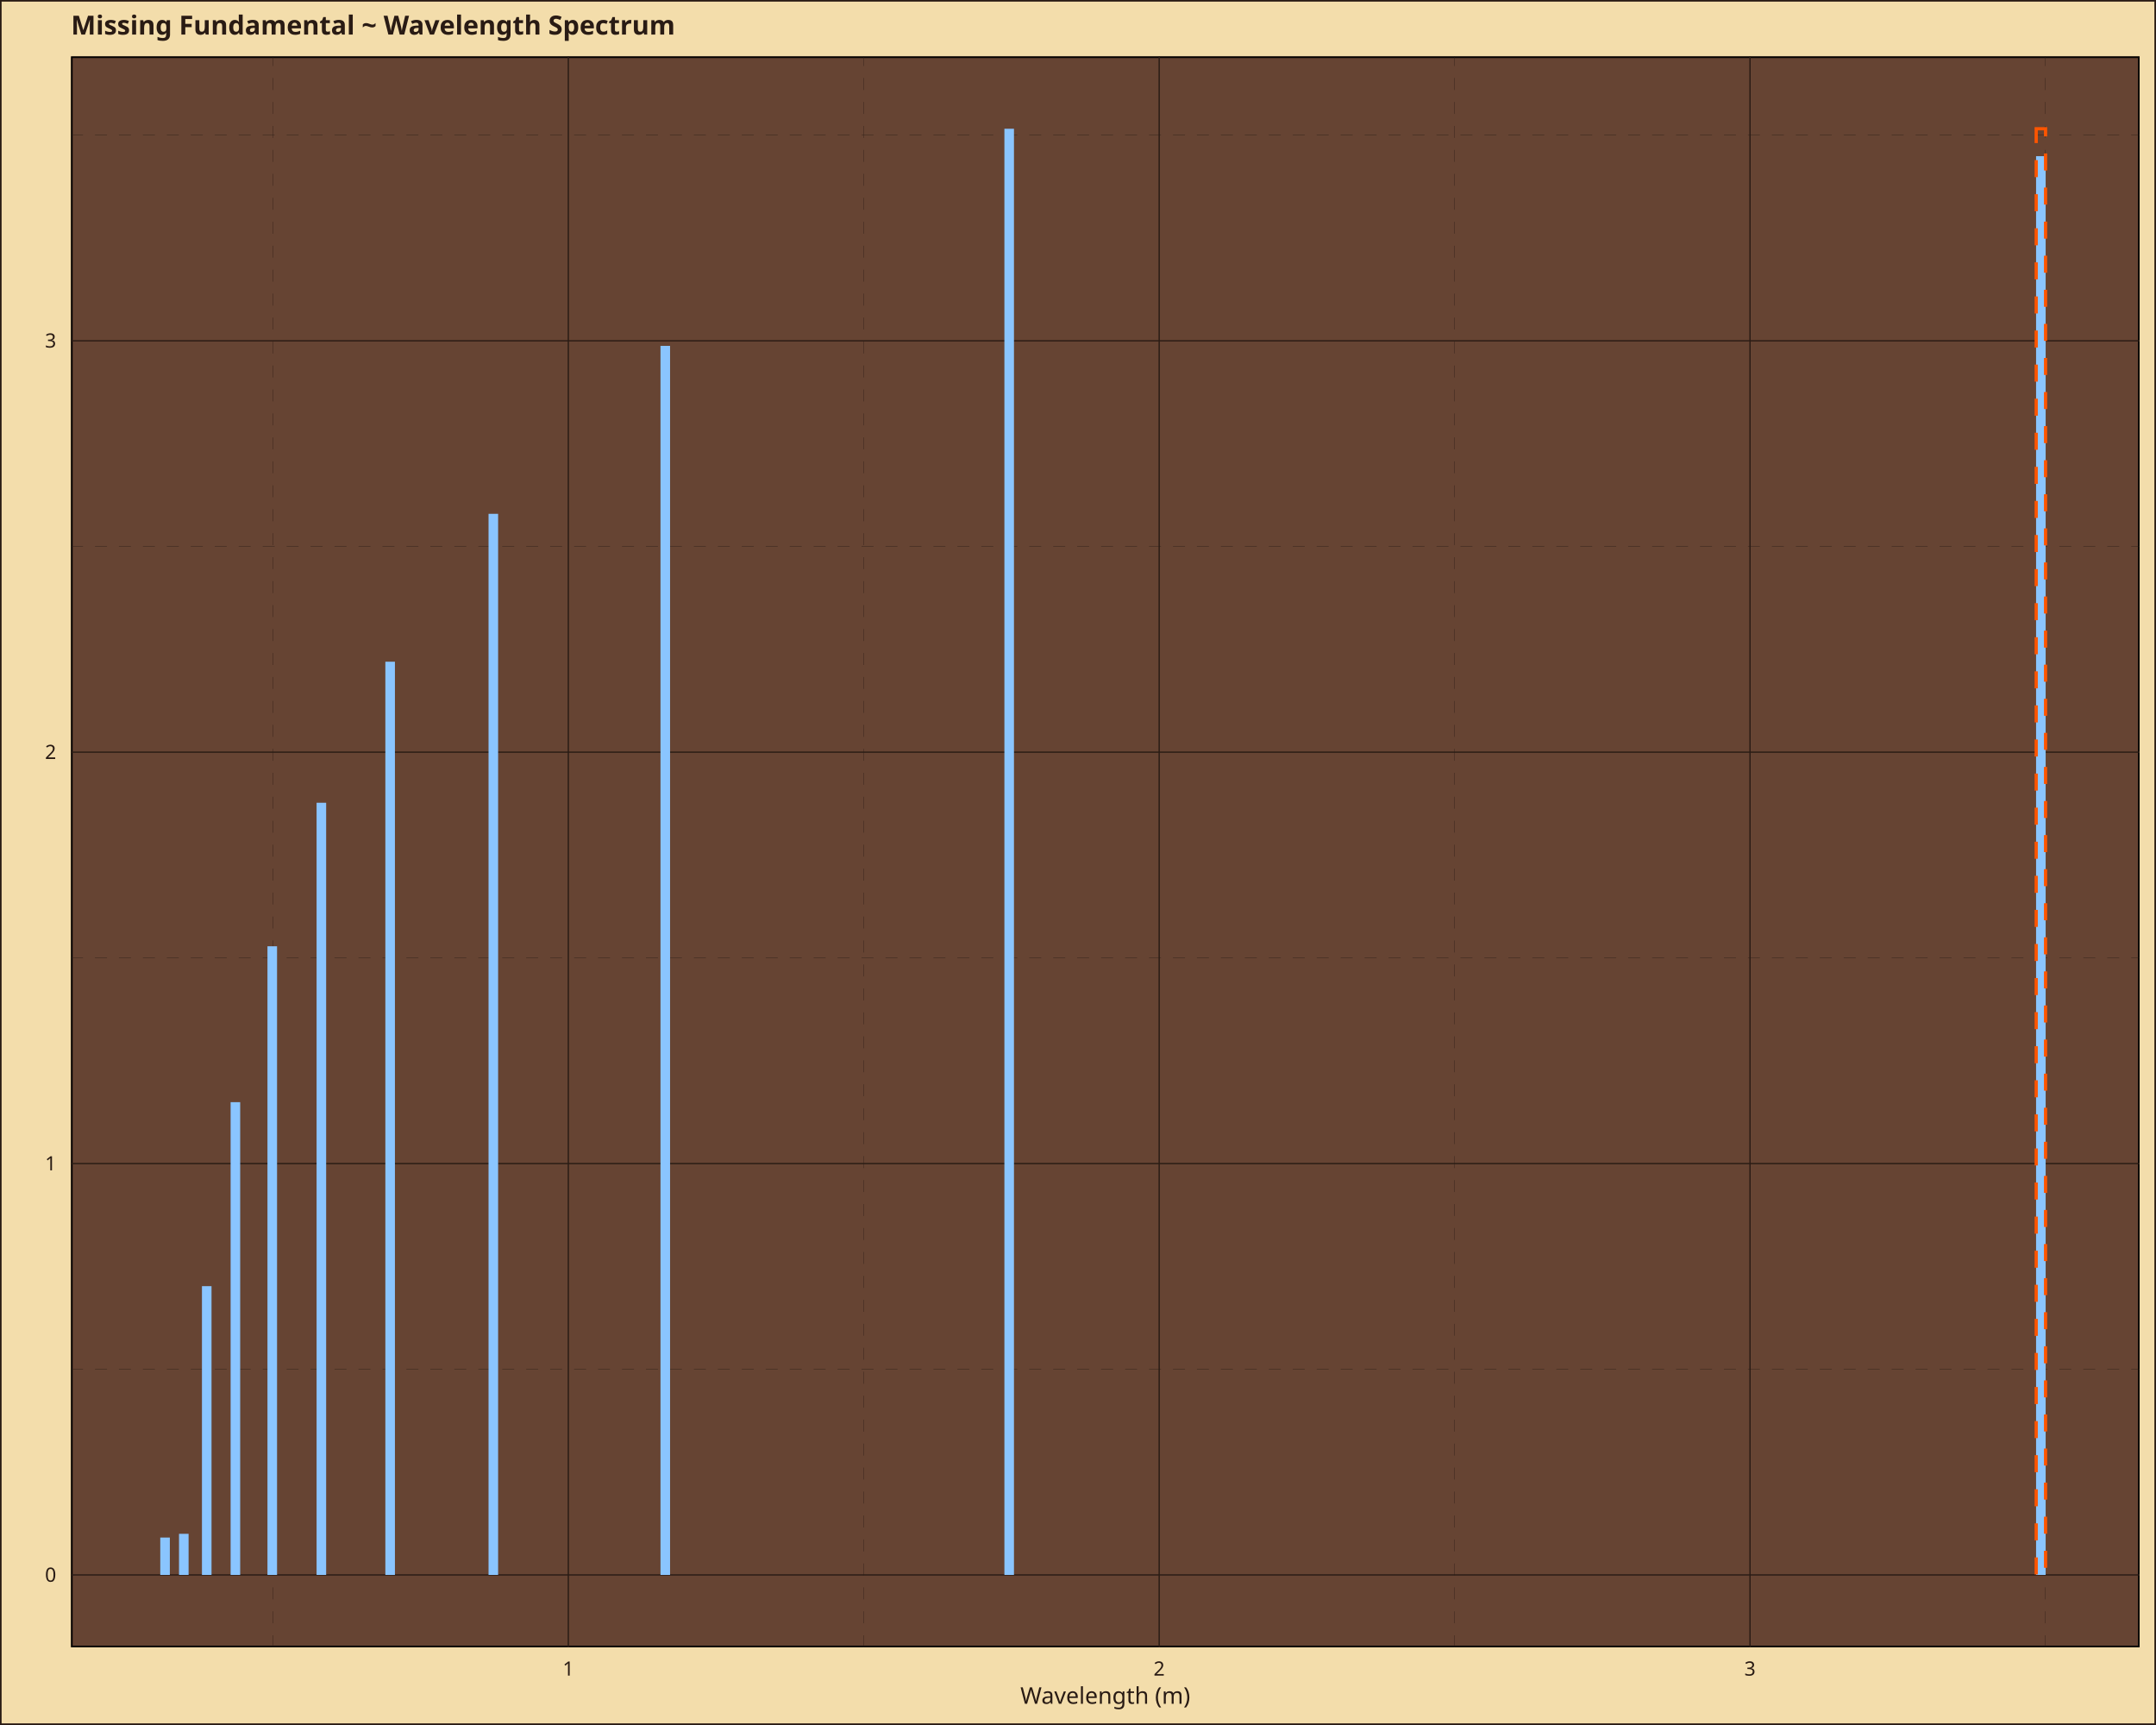
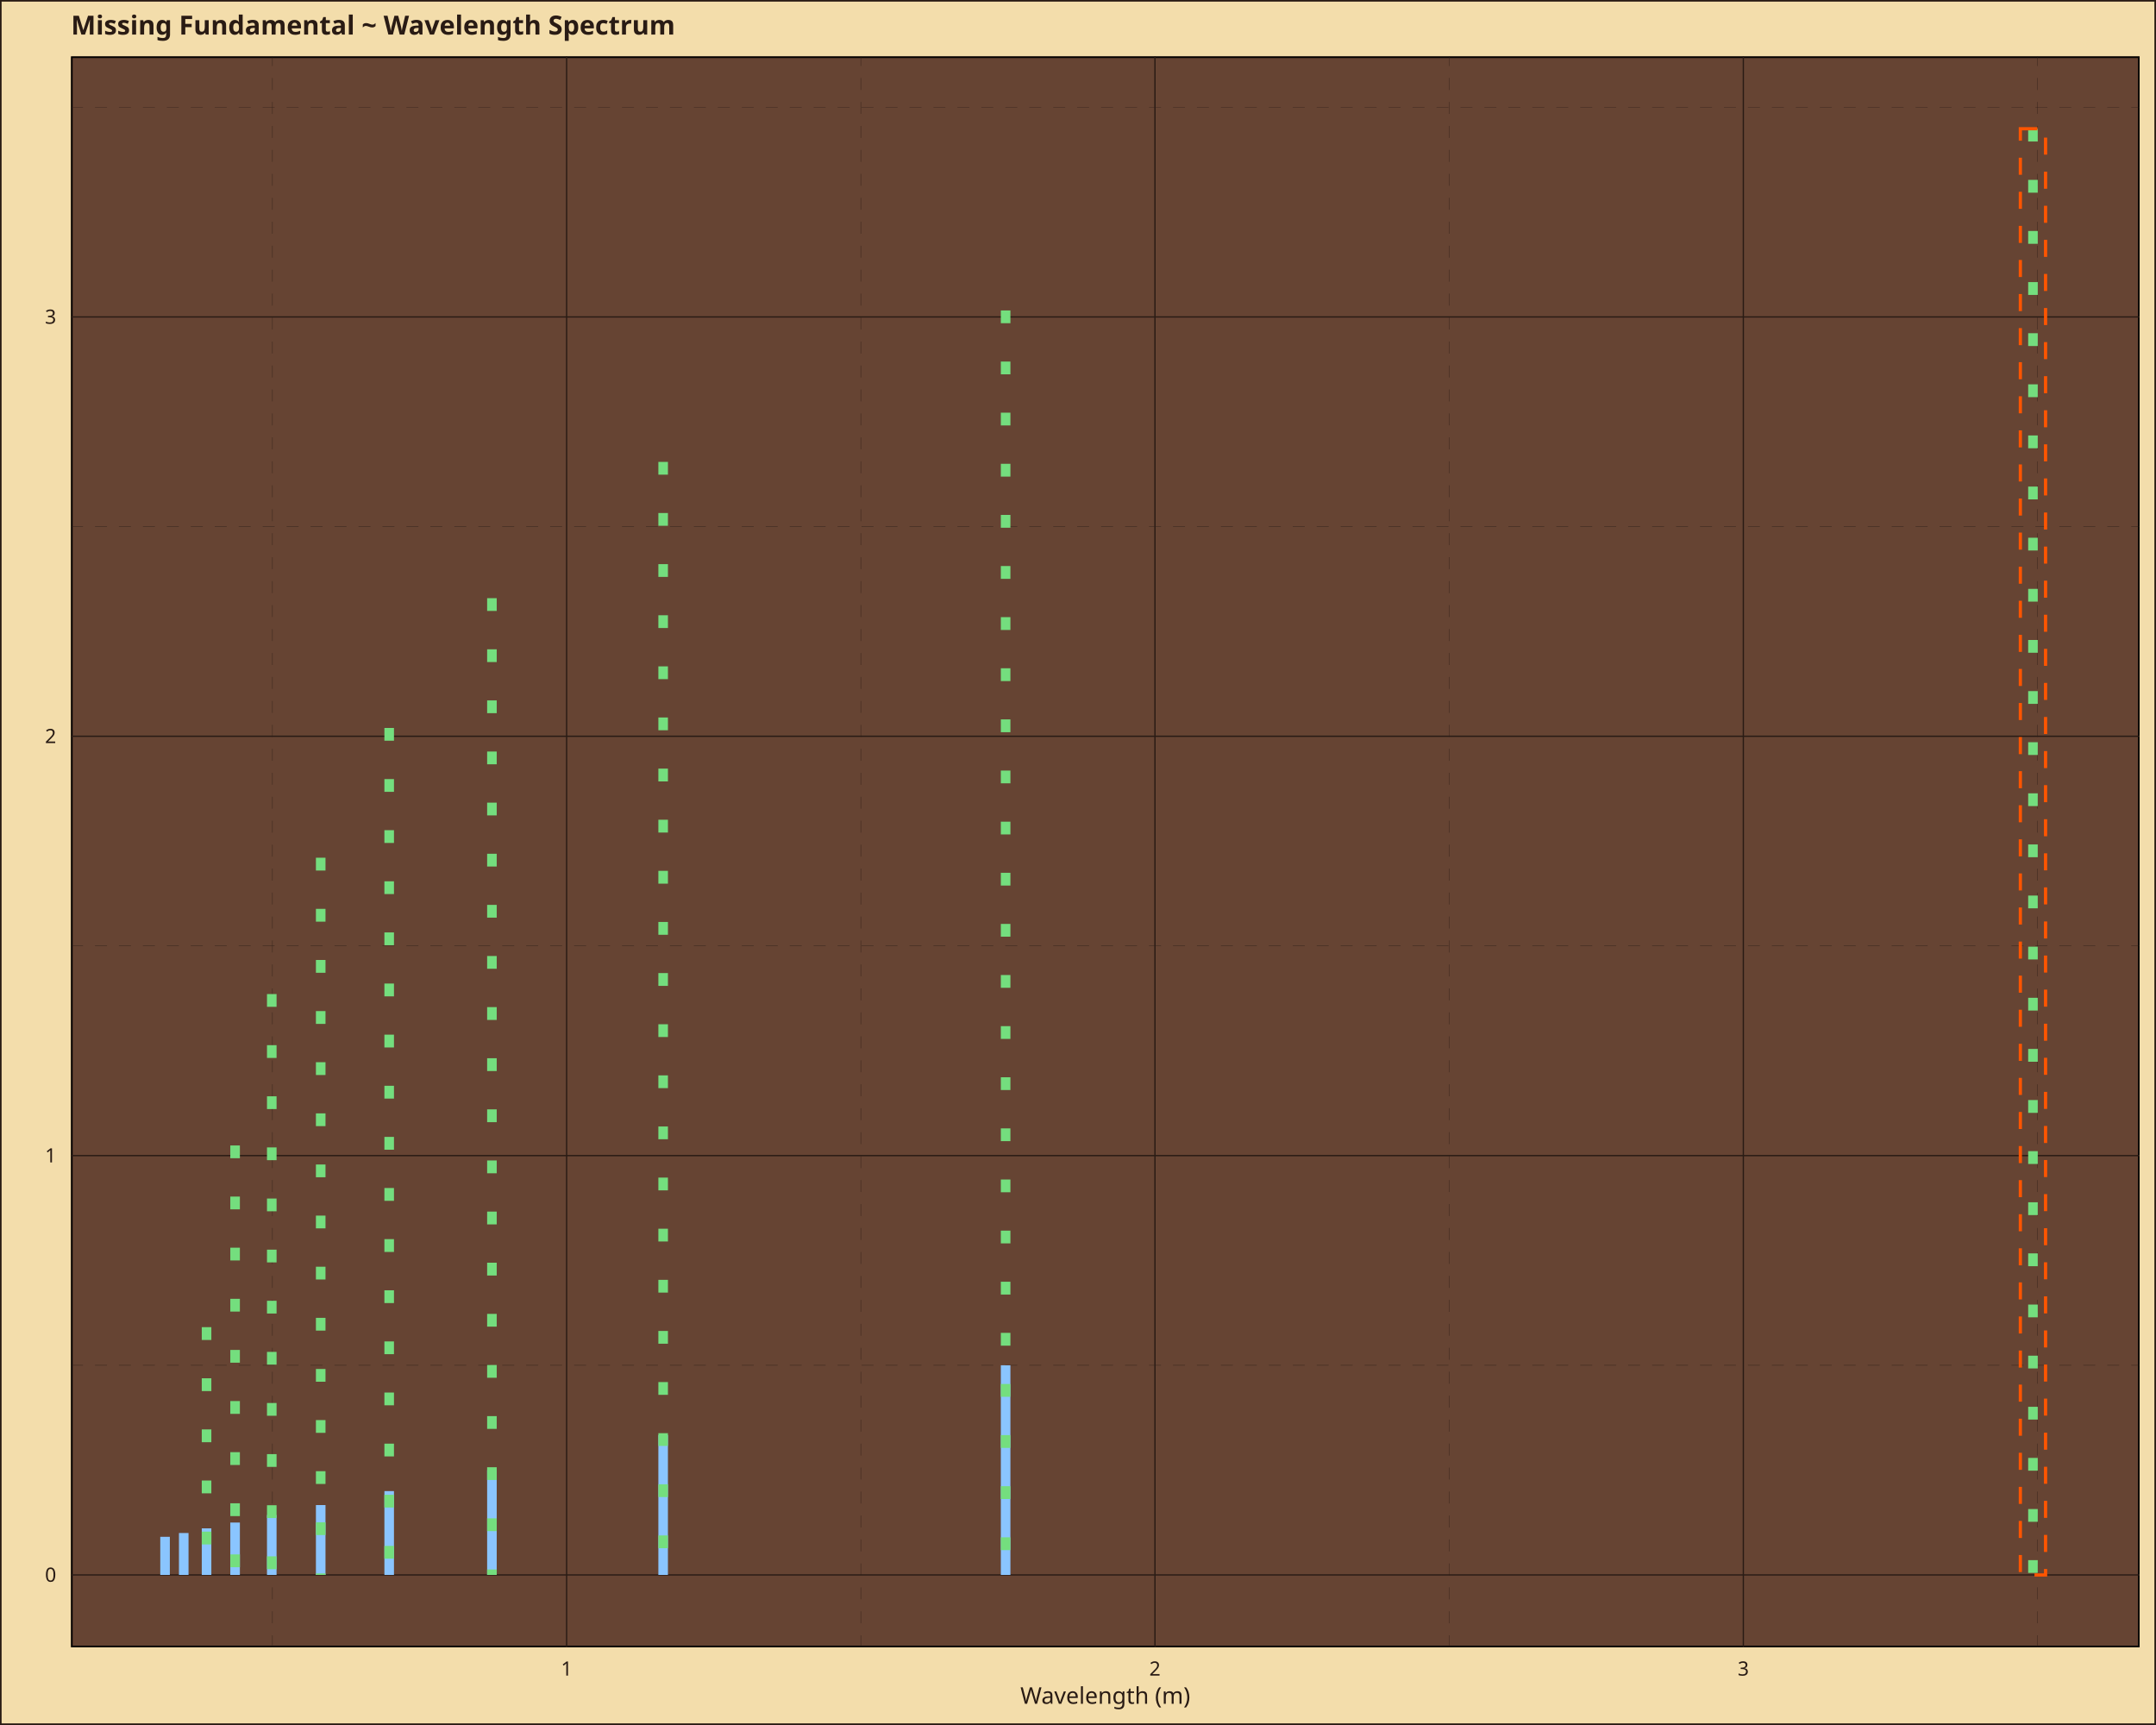
<svg xmlns="http://www.w3.org/2000/svg" class="svglite" data-engine-version="2.0" width="720.00pt" height="576.00pt" viewBox="0 0 720.00 576.00">
  <defs>
    <style type="text/css">
    .svglite line, .svglite polyline, .svglite polygon, .svglite path, .svglite rect, .svglite circle {
      fill: none;
      stroke: #000000;
      stroke-linecap: round;
      stroke-linejoin: round;
      stroke-miterlimit: 10.00;
    }
  </style>
  </defs>
  <rect width="100%" height="100%" style="stroke: none; fill: #FFFFFF;" />
  <defs>
    <clipPath id="cpMC4wMHw3MjAuMDB8MC4wMHw1NzYuMDA=">
      <rect x="0.00" y="0.00" width="720.00" height="576.00" />
    </clipPath>
  </defs>
  <g clip-path="url(#cpMC4wMHw3MjAuMDB8MC4wMHw1NzYuMDA=)">
    <rect x="0.00" y="0.00" width="720.00" height="576.00" style="stroke-width: 1.07; stroke: #291B14; fill: #F3DDAB;" />
  </g>
  <defs>
    <clipPath id="cpMjMuNzJ8NzE0LjUyfDE4Ljg0fDU1MC4wNA==">
      <rect x="23.72" y="18.84" width="690.80" height="531.20" />
    </clipPath>
  </defs>
  <g clip-path="url(#cpMjMuNzJ8NzE0LjUyfDE4Ljg0fDU1MC4wNA==)">
    <rect x="23.72" y="18.84" width="690.80" height="531.20" style="stroke-width: 1.07; fill: #664433;" />
-     <polyline points="23.72,457.21 714.52,457.21 " style="stroke-width: 0.11; stroke: #291B14; stroke-dasharray: 4.00,4.00; stroke-linecap: butt;" />
-     <polyline points="23.72,319.85 714.52,319.85 " style="stroke-width: 0.11; stroke: #291B14; stroke-dasharray: 4.00,4.00; stroke-linecap: butt;" />
-     <polyline points="23.72,182.48 714.52,182.48 " style="stroke-width: 0.11; stroke: #291B14; stroke-dasharray: 4.00,4.00; stroke-linecap: butt;" />
-     <polyline points="23.72,45.12 714.52,45.12 " style="stroke-width: 0.11; stroke: #291B14; stroke-dasharray: 4.00,4.00; stroke-linecap: butt;" />
-     <polyline points="91.13,550.04 91.13,18.84 " style="stroke-width: 0.11; stroke: #291B14; stroke-dasharray: 4.00,4.00; stroke-linecap: butt;" />
-     <polyline points="288.45,550.04 288.45,18.84 " style="stroke-width: 0.11; stroke: #291B14; stroke-dasharray: 4.00,4.00; stroke-linecap: butt;" />
-     <polyline points="485.76,550.04 485.76,18.84 " style="stroke-width: 0.11; stroke: #291B14; stroke-dasharray: 4.00,4.00; stroke-linecap: butt;" />
-     <polyline points="683.08,550.04 683.08,18.84 " style="stroke-width: 0.11; stroke: #291B14; stroke-dasharray: 4.00,4.00; stroke-linecap: butt;" />
+     <polyline points="23.72,455.88 714.52,455.88 " style="stroke-width: 0.11; stroke: #291B14; stroke-dasharray: 4.00,4.00; stroke-linecap: butt;" />
+     <polyline points="23.72,315.86 714.52,315.86 " style="stroke-width: 0.11; stroke: #291B14; stroke-dasharray: 4.00,4.00; stroke-linecap: butt;" />
+     <polyline points="23.72,175.84 714.52,175.84 " style="stroke-width: 0.11; stroke: #291B14; stroke-dasharray: 4.00,4.00; stroke-linecap: butt;" />
+     <polyline points="23.72,35.82 714.52,35.82 " style="stroke-width: 0.11; stroke: #291B14; stroke-dasharray: 4.00,4.00; stroke-linecap: butt;" />
+     <polyline points="90.98,550.04 90.98,18.84 " style="stroke-width: 0.11; stroke: #291B14; stroke-dasharray: 4.00,4.00; stroke-linecap: butt;" />
+     <polyline points="287.46,550.04 287.46,18.84 " style="stroke-width: 0.11; stroke: #291B14; stroke-dasharray: 4.00,4.00; stroke-linecap: butt;" />
+     <polyline points="483.94,550.04 483.94,18.84 " style="stroke-width: 0.11; stroke: #291B14; stroke-dasharray: 4.00,4.00; stroke-linecap: butt;" />
+     <polyline points="680.43,550.04 680.43,18.84 " style="stroke-width: 0.11; stroke: #291B14; stroke-dasharray: 4.00,4.00; stroke-linecap: butt;" />
    <polyline points="23.72,525.89 714.52,525.89 " style="stroke-width: 0.43; stroke: #291B14; stroke-linecap: butt;" />
-     <polyline points="23.72,388.53 714.52,388.53 " style="stroke-width: 0.43; stroke: #291B14; stroke-linecap: butt;" />
-     <polyline points="23.72,251.16 714.52,251.16 " style="stroke-width: 0.43; stroke: #291B14; stroke-linecap: butt;" />
-     <polyline points="23.72,113.80 714.52,113.80 " style="stroke-width: 0.43; stroke: #291B14; stroke-linecap: butt;" />
-     <polyline points="189.79,550.04 189.79,18.84 " style="stroke-width: 0.43; stroke: #291B14; stroke-linecap: butt;" />
-     <polyline points="387.11,550.04 387.11,18.84 " style="stroke-width: 0.43; stroke: #291B14; stroke-linecap: butt;" />
-     <polyline points="584.42,550.04 584.42,18.84 " style="stroke-width: 0.43; stroke: #291B14; stroke-linecap: butt;" />
-     <line x1="55.12" y1="513.41" x2="55.12" y2="525.89" style="stroke-width: 3.20; stroke: #8AC5FF; stroke-linecap: butt;" />
-     <line x1="61.38" y1="512.16" x2="61.38" y2="525.89" style="stroke-width: 3.20; stroke: #8AC5FF; stroke-linecap: butt;" />
-     <line x1="69.04" y1="429.46" x2="69.04" y2="525.89" style="stroke-width: 3.20; stroke: #8AC5FF; stroke-linecap: butt;" />
-     <line x1="78.61" y1="368.03" x2="78.61" y2="525.89" style="stroke-width: 3.20; stroke: #8AC5FF; stroke-linecap: butt;" />
-     <line x1="90.92" y1="315.97" x2="90.92" y2="525.89" style="stroke-width: 3.20; stroke: #8AC5FF; stroke-linecap: butt;" />
-     <line x1="107.32" y1="268.06" x2="107.32" y2="525.89" style="stroke-width: 3.20; stroke: #8AC5FF; stroke-linecap: butt;" />
-     <line x1="130.29" y1="220.96" x2="130.29" y2="525.89" style="stroke-width: 3.20; stroke: #8AC5FF; stroke-linecap: butt;" />
-     <line x1="164.75" y1="171.58" x2="164.75" y2="525.89" style="stroke-width: 3.20; stroke: #8AC5FF; stroke-linecap: butt;" />
-     <line x1="222.17" y1="115.49" x2="222.17" y2="525.89" style="stroke-width: 3.20; stroke: #8AC5FF; stroke-linecap: butt;" />
-     <line x1="337.02" y1="42.99" x2="337.02" y2="525.89" style="stroke-width: 3.20; stroke: #8AC5FF; stroke-linecap: butt;" />
-     <line x1="681.55" y1="52.14" x2="681.55" y2="525.89" style="stroke-width: 3.20; stroke: #8AC5FF; stroke-linecap: butt;" />
-     <rect x="679.99" y="42.99" width="3.13" height="482.91" style="stroke-width: 1.07; stroke: #FF5500; stroke-dasharray: 5.69,5.69; stroke-linecap: butt; stroke-linejoin: miter;" />
+     <polyline points="23.72,385.87 714.52,385.87 " style="stroke-width: 0.43; stroke: #291B14; stroke-linecap: butt;" />
+     <polyline points="23.72,245.85 714.52,245.85 " style="stroke-width: 0.43; stroke: #291B14; stroke-linecap: butt;" />
+     <polyline points="23.72,105.83 714.52,105.83 " style="stroke-width: 0.43; stroke: #291B14; stroke-linecap: butt;" />
+     <polyline points="189.22,550.04 189.22,18.84 " style="stroke-width: 0.43; stroke: #291B14; stroke-linecap: butt;" />
+     <polyline points="385.70,550.04 385.70,18.84 " style="stroke-width: 0.43; stroke: #291B14; stroke-linecap: butt;" />
+     <polyline points="582.19,550.04 582.19,18.84 " style="stroke-width: 0.43; stroke: #291B14; stroke-linecap: butt;" />
+     <line x1="55.12" y1="513.16" x2="55.12" y2="525.89" style="stroke-width: 3.20; stroke: #8AC5FF; stroke-linecap: butt;" />
+     <line x1="61.36" y1="511.89" x2="61.36" y2="525.89" style="stroke-width: 3.20; stroke: #8AC5FF; stroke-linecap: butt;" />
+     <line x1="68.98" y1="510.34" x2="68.98" y2="525.89" style="stroke-width: 3.20; stroke: #8AC5FF; stroke-linecap: butt;" />
+     <line x1="78.51" y1="508.39" x2="78.51" y2="525.89" style="stroke-width: 3.20; stroke: #8AC5FF; stroke-linecap: butt;" />
+     <line x1="90.76" y1="505.89" x2="90.76" y2="525.89" style="stroke-width: 3.20; stroke: #8AC5FF; stroke-linecap: butt;" />
+     <line x1="107.10" y1="502.56" x2="107.10" y2="525.89" style="stroke-width: 3.20; stroke: #8AC5FF; stroke-linecap: butt;" />
+     <line x1="129.97" y1="497.89" x2="129.97" y2="525.89" style="stroke-width: 3.20; stroke: #8AC5FF; stroke-linecap: butt;" />
+     <line x1="164.28" y1="490.89" x2="164.28" y2="525.89" style="stroke-width: 3.20; stroke: #8AC5FF; stroke-linecap: butt;" />
+     <line x1="221.46" y1="479.22" x2="221.46" y2="525.89" style="stroke-width: 3.20; stroke: #8AC5FF; stroke-linecap: butt;" />
+     <line x1="335.83" y1="455.88" x2="335.83" y2="525.89" style="stroke-width: 3.20; stroke: #8AC5FF; stroke-linecap: butt;" />
+     <line x1="68.98" y1="443.16" x2="68.98" y2="525.89" style="stroke-width: 3.20; stroke: #74DE7E; stroke-dasharray: 4.27,12.80; stroke-linecap: butt;" />
+     <line x1="78.51" y1="382.48" x2="78.51" y2="525.89" style="stroke-width: 3.20; stroke: #74DE7E; stroke-dasharray: 4.27,12.80; stroke-linecap: butt;" />
+     <line x1="90.76" y1="331.92" x2="90.76" y2="525.89" style="stroke-width: 3.20; stroke: #74DE7E; stroke-dasharray: 4.27,12.80; stroke-linecap: butt;" />
+     <line x1="107.10" y1="286.41" x2="107.10" y2="525.89" style="stroke-width: 3.20; stroke: #74DE7E; stroke-dasharray: 4.27,12.80; stroke-linecap: butt;" />
+     <line x1="129.97" y1="243.07" x2="129.97" y2="525.89" style="stroke-width: 3.20; stroke: #74DE7E; stroke-dasharray: 4.27,12.80; stroke-linecap: butt;" />
+     <line x1="164.28" y1="199.73" x2="164.28" y2="525.89" style="stroke-width: 3.20; stroke: #74DE7E; stroke-dasharray: 4.27,12.80; stroke-linecap: butt;" />
+     <line x1="221.46" y1="154.23" x2="221.46" y2="525.89" style="stroke-width: 3.20; stroke: #74DE7E; stroke-dasharray: 4.27,12.80; stroke-linecap: butt;" />
+     <line x1="335.83" y1="103.66" x2="335.83" y2="525.89" style="stroke-width: 3.20; stroke: #74DE7E; stroke-dasharray: 4.27,12.80; stroke-linecap: butt;" />
+     <line x1="678.91" y1="42.99" x2="678.91" y2="525.89" style="stroke-width: 3.20; stroke: #74DE7E; stroke-dasharray: 4.27,12.80; stroke-linecap: butt;" />
+     <rect x="674.70" y="42.99" width="8.42" height="482.91" style="stroke-width: 1.07; stroke: #FF5500; stroke-dasharray: 5.69,5.69; stroke-linecap: butt; stroke-linejoin: miter;" />
  </g>
  <g clip-path="url(#cpMC4wMHw3MjAuMDB8MC4wMHw1NzYuMDA=)">
    <text x="18.79" y="528.17" text-anchor="end" style="font-size: 6.60px; fill: #291B14; font-family: sans;" textLength="3.67px" lengthAdjust="spacingAndGlyphs">0</text>
-     <text x="18.79" y="390.80" text-anchor="end" style="font-size: 6.60px; fill: #291B14; font-family: sans;" textLength="3.67px" lengthAdjust="spacingAndGlyphs">1</text>
-     <text x="18.79" y="253.44" text-anchor="end" style="font-size: 6.60px; fill: #291B14; font-family: sans;" textLength="3.67px" lengthAdjust="spacingAndGlyphs">2</text>
-     <text x="18.79" y="116.07" text-anchor="end" style="font-size: 6.60px; fill: #291B14; font-family: sans;" textLength="3.67px" lengthAdjust="spacingAndGlyphs">3</text>
-     <text x="189.79" y="559.51" text-anchor="middle" style="font-size: 6.60px; fill: #291B14; font-family: sans;" textLength="3.67px" lengthAdjust="spacingAndGlyphs">1</text>
-     <text x="387.11" y="559.51" text-anchor="middle" style="font-size: 6.60px; fill: #291B14; font-family: sans;" textLength="3.67px" lengthAdjust="spacingAndGlyphs">2</text>
-     <text x="584.42" y="559.51" text-anchor="middle" style="font-size: 6.60px; fill: #291B14; font-family: sans;" textLength="3.67px" lengthAdjust="spacingAndGlyphs">3</text>
+     <text x="18.79" y="388.15" text-anchor="end" style="font-size: 6.60px; fill: #291B14; font-family: sans;" textLength="3.67px" lengthAdjust="spacingAndGlyphs">1</text>
+     <text x="18.79" y="248.13" text-anchor="end" style="font-size: 6.60px; fill: #291B14; font-family: sans;" textLength="3.67px" lengthAdjust="spacingAndGlyphs">2</text>
+     <text x="18.79" y="108.11" text-anchor="end" style="font-size: 6.60px; fill: #291B14; font-family: sans;" textLength="3.67px" lengthAdjust="spacingAndGlyphs">3</text>
+     <text x="189.22" y="559.51" text-anchor="middle" style="font-size: 6.60px; fill: #291B14; font-family: sans;" textLength="3.67px" lengthAdjust="spacingAndGlyphs">1</text>
+     <text x="385.70" y="559.51" text-anchor="middle" style="font-size: 6.60px; fill: #291B14; font-family: sans;" textLength="3.67px" lengthAdjust="spacingAndGlyphs">2</text>
+     <text x="582.19" y="559.51" text-anchor="middle" style="font-size: 6.60px; fill: #291B14; font-family: sans;" textLength="3.67px" lengthAdjust="spacingAndGlyphs">3</text>
    <text x="369.12" y="568.92" text-anchor="middle" style="font-size: 7.70px; fill: #291B14; font-family: sans;" textLength="54.35px" lengthAdjust="spacingAndGlyphs">Wavelength (m)</text>
    <text x="23.72" y="11.54" style="font-size: 8.80px; font-weight: bold; fill: #291B14; font-family: sans;" textLength="180.27px" lengthAdjust="spacingAndGlyphs">Missing Fundamental ~ Wavelength Spectrum</text>
  </g>
</svg>
